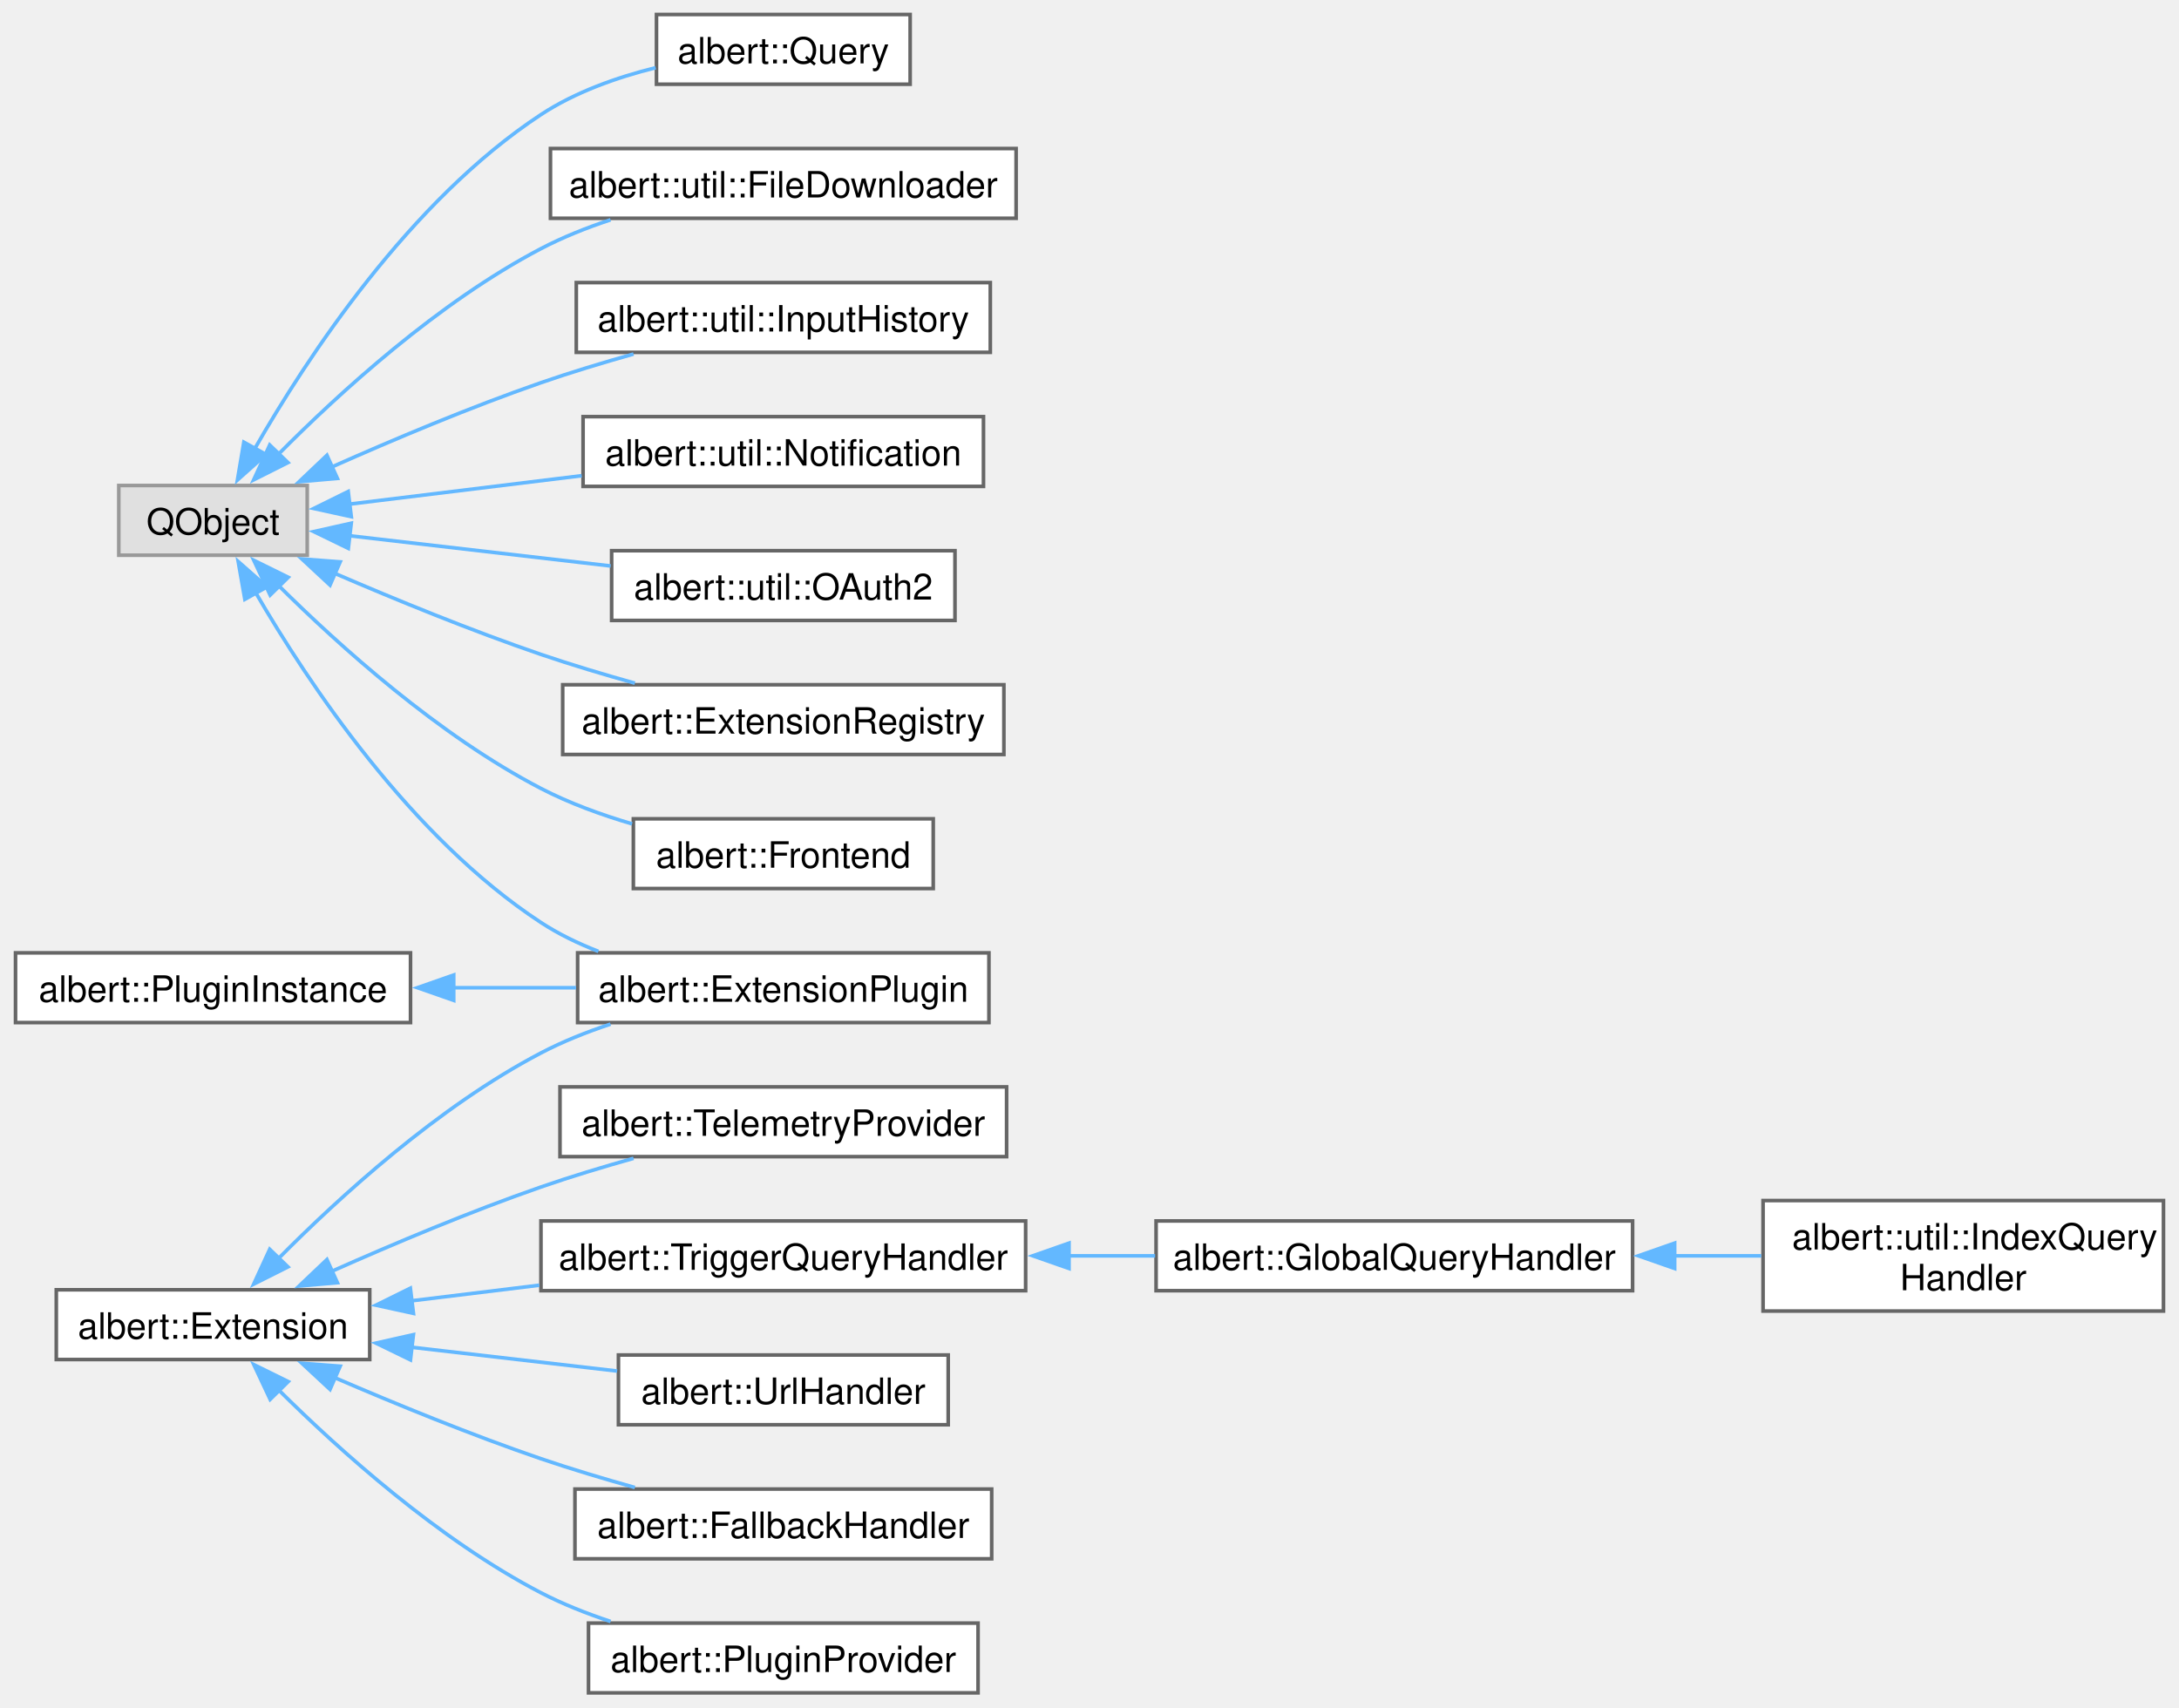
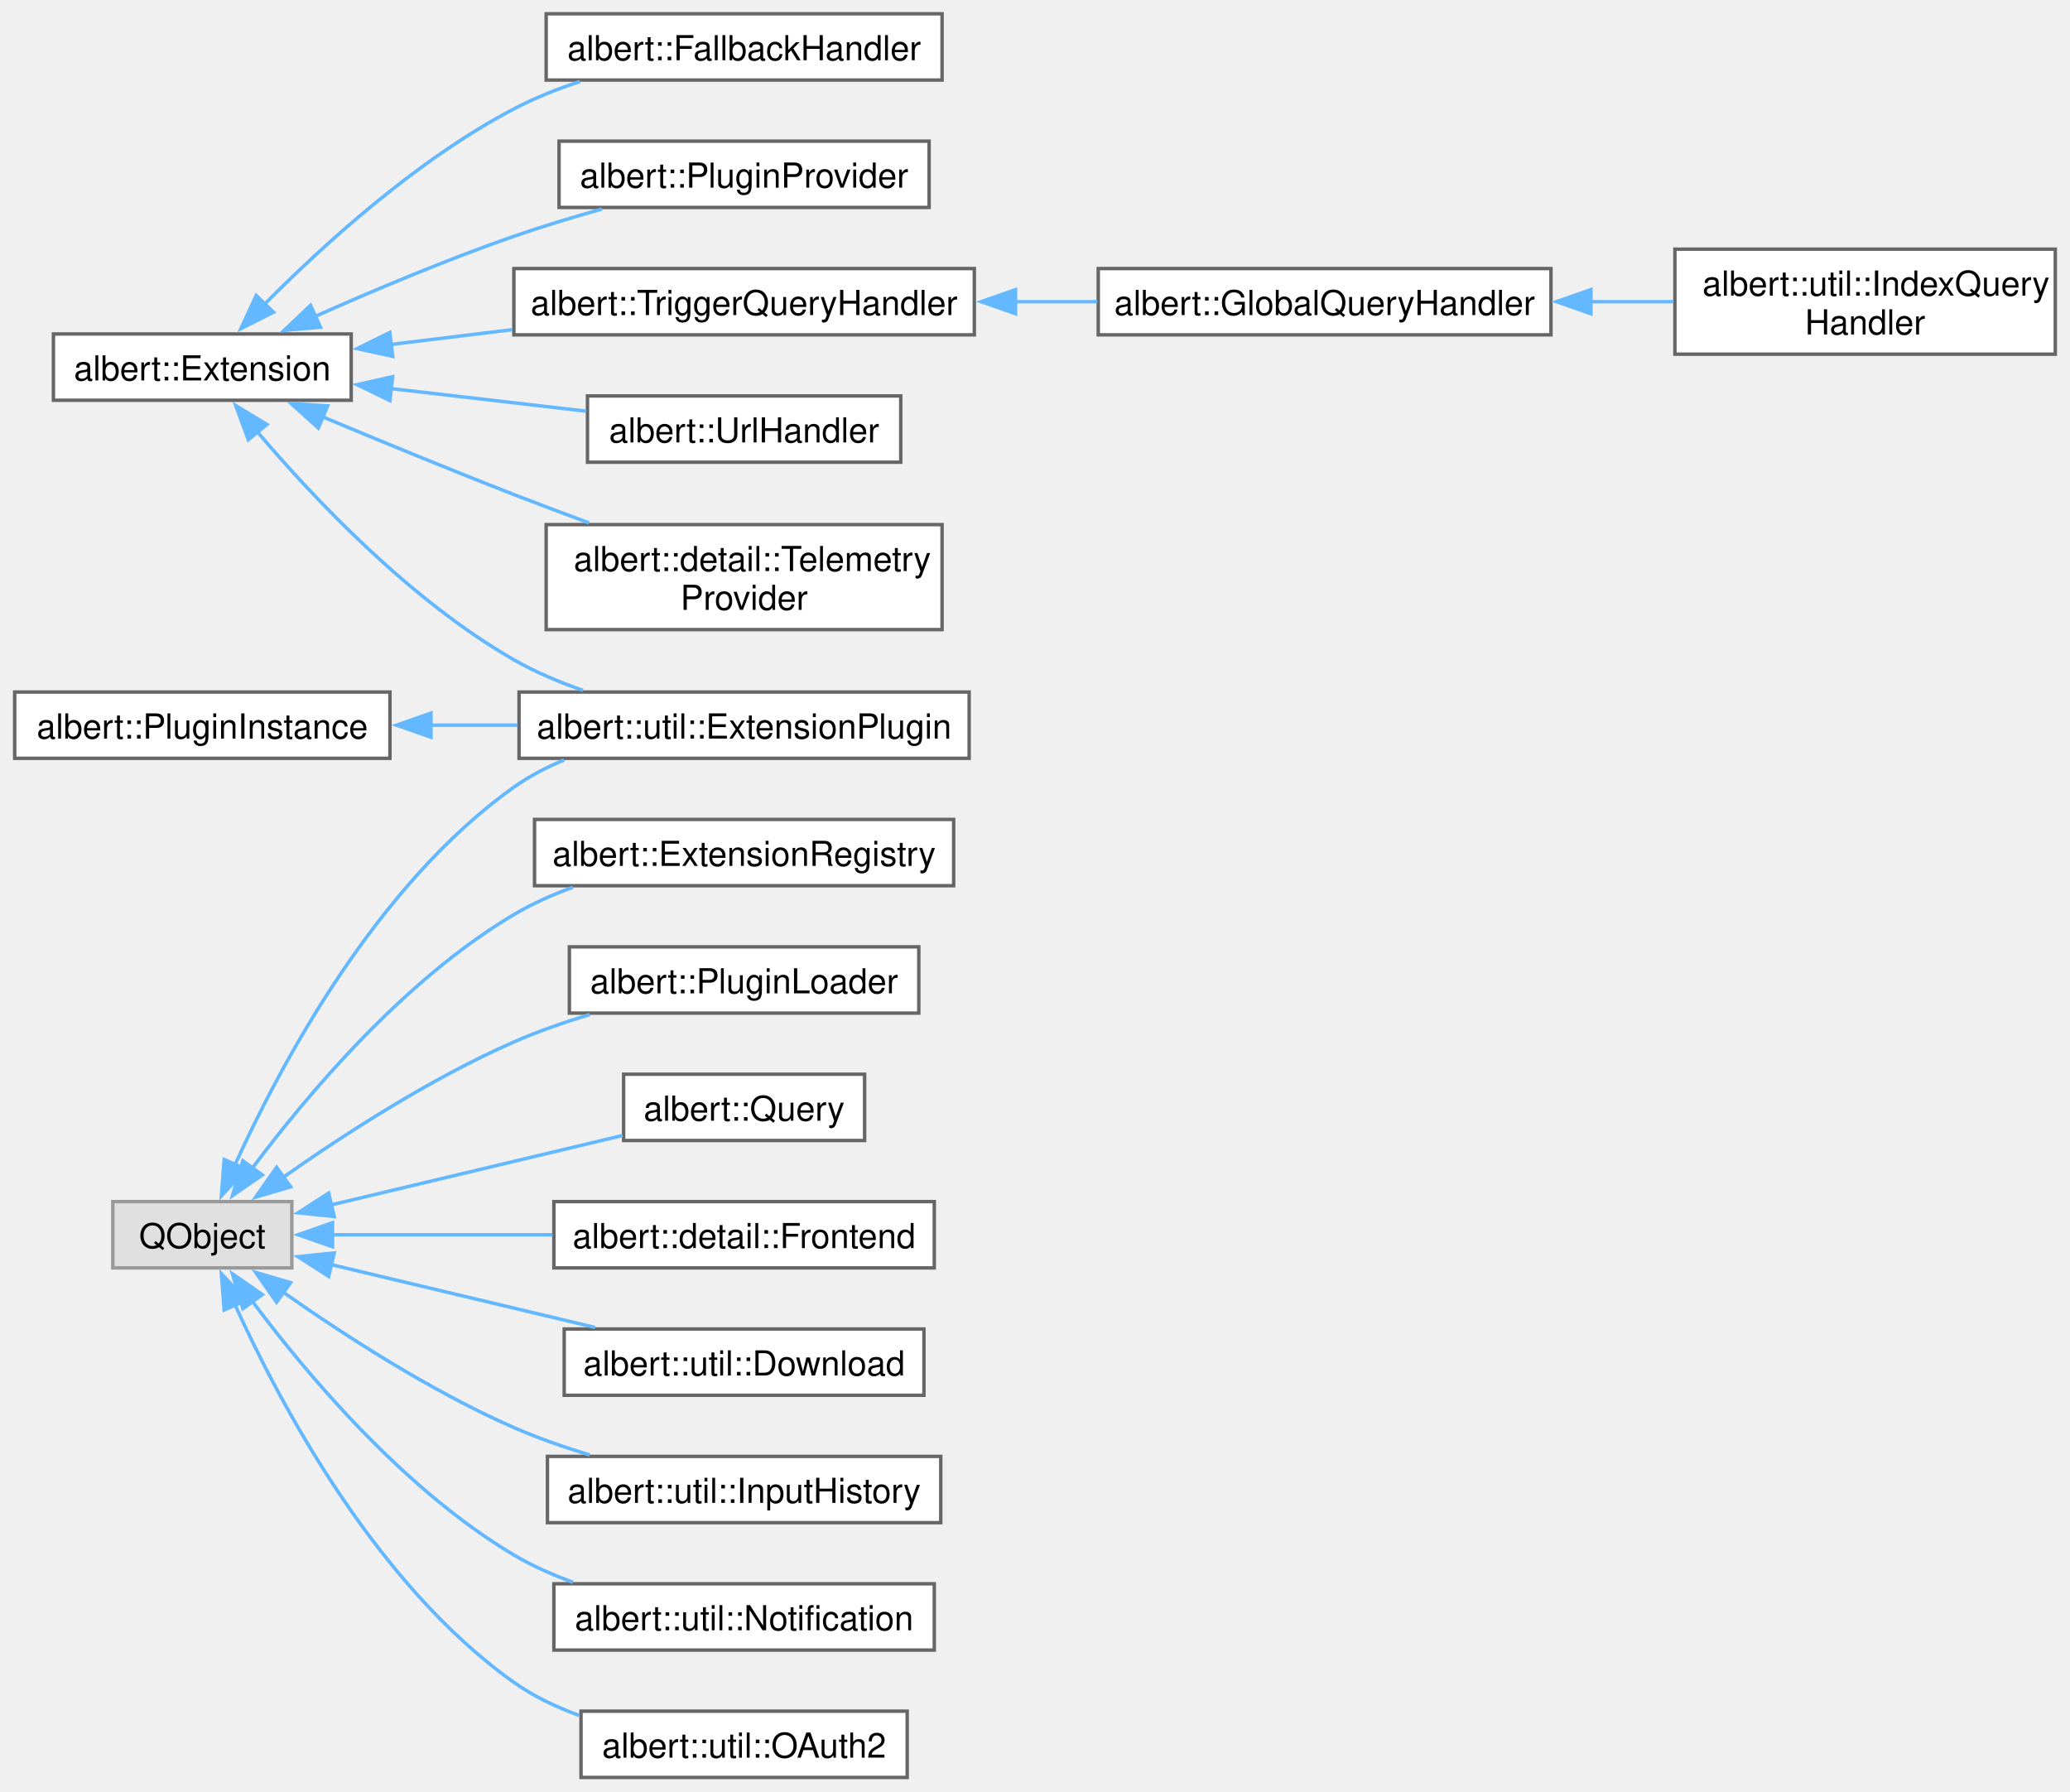
- <svg xmlns="http://www.w3.org/2000/svg" xmlns:xlink="http://www.w3.org/1999/xlink" width="601pt" height="471pt" viewBox="0.00 0.00 600.75 471.25">
-   <g id="graph0" class="graph" transform="scale(1 1) rotate(0) translate(4 467.25)">
+ <svg xmlns="http://www.w3.org/2000/svg" xmlns:xlink="http://www.w3.org/1999/xlink" width="601pt" height="520pt" viewBox="0.00 0.00 600.75 520.25">
+   <g id="graph0" class="graph" transform="scale(1 1) rotate(0) translate(4 516.25)">
    <g id="Node000000" class="node">
      <g id="a_Node000000">
        <a xlink:href="classalbert_1_1Extension.html" target="_top" xlink:title="Abstract extension class.">
-           <polygon fill="white" stroke="#666666" points="97.75,-111.25 11.25,-111.25 11.25,-92 97.75,-92 97.75,-111.25" />
-           <text text-anchor="middle" x="54.5" y="-97.75" font-family="Helvetica,sans-Serif" font-size="10.00">albert::Extension</text>
+           <polygon fill="white" stroke="#666666" points="97.75,-419.25 11.25,-419.25 11.25,-400 97.75,-400 97.75,-419.25" />
+           <text text-anchor="middle" x="54.5" y="-405.75" font-family="Helvetica,sans-Serif" font-size="10.00">albert::Extension</text>
        </a>
      </g>
    </g>
    <g id="Node000001" class="node">
      <g id="a_Node000001">
-         <a xlink:href="classalbert_1_1ExtensionPlugin.html" target="_top" xlink:title="Convenience base class for extension plugins.">
-           <polygon fill="white" stroke="#666666" points="268.62,-204.25 155.12,-204.25 155.12,-185 268.62,-185 268.62,-204.25" />
-           <text text-anchor="middle" x="211.88" y="-190.75" font-family="Helvetica,sans-Serif" font-size="10.00">albert::ExtensionPlugin</text>
-         </a>
-       </g>
-     </g>
-     <g id="edge3_Node000000_Node000001" class="edge">
-       <g id="a_edge3_Node000000_Node000001">
-         <a xlink:title=" ">
-           <path fill="none" stroke="#63b8ff" d="M72.48,-119.8C89.34,-136.83 116.7,-161.82 145,-176.62 150.99,-179.76 157.57,-182.39 164.2,-184.58" />
-           <polygon fill="#63b8ff" stroke="#63b8ff" points="75.18,-117.57 65.72,-112.81 70.15,-122.43 75.18,-117.57" />
+         <a xlink:href="classalbert_1_1FallbackHandler.html" target="_top" xlink:title="Abstract fallback provider.">
+           <polygon fill="white" stroke="#666666" points="269.38,-512.25 154.38,-512.25 154.38,-493 269.38,-493 269.38,-512.25" />
+           <text text-anchor="middle" x="211.88" y="-498.75" font-family="Helvetica,sans-Serif" font-size="10.00">albert::FallbackHandler</text>
+         </a>
+       </g>
+     </g>
+     <g id="edge1_Node000000_Node000001" class="edge">
+       <g id="a_edge1_Node000000_Node000001">
+         <a xlink:title=" ">
+           <path fill="none" stroke="#63b8ff" d="M72.48,-427.8C89.34,-444.83 116.7,-469.82 145,-484.62 150.99,-487.76 157.57,-490.39 164.2,-492.58" />
+           <polygon fill="#63b8ff" stroke="#63b8ff" points="75.18,-425.57 65.72,-420.81 70.15,-430.43 75.18,-425.57" />
+         </a>
+       </g>
+     </g>
+     <g id="Node000002" class="node">
+       <g id="a_Node000002">
+         <a xlink:href="classalbert_1_1PluginProvider.html" target="_top" xlink:title="Plugin provider interface class.">
+           <polygon fill="white" stroke="#666666" points="265.62,-475.25 158.12,-475.25 158.12,-456 265.62,-456 265.62,-475.25" />
+           <text text-anchor="middle" x="211.88" y="-461.75" font-family="Helvetica,sans-Serif" font-size="10.00">albert::PluginProvider</text>
+         </a>
+       </g>
+     </g>
+     <g id="edge2_Node000000_Node000002" class="edge">
+       <g id="a_edge2_Node000000_Node000002">
+         <a xlink:title=" ">
+           <path fill="none" stroke="#63b8ff" d="M87.31,-424.37C104.23,-431.89 125.51,-440.86 145,-447.62 153.18,-450.46 162.05,-453.15 170.55,-455.53" />
+           <polygon fill="#63b8ff" stroke="#63b8ff" points="88.82,-421.21 78.26,-420.29 85.94,-427.59 88.82,-421.21" />
+         </a>
+       </g>
+     </g>
+     <g id="Node000003" class="node">
+       <g id="a_Node000003">
+         <a xlink:href="classalbert_1_1TriggerQueryHandler.html" target="_top" xlink:title="Abstract trigger query handler.">
+           <polygon fill="white" stroke="#666666" points="278.75,-438.25 145,-438.25 145,-419 278.75,-419 278.75,-438.25" />
+           <text text-anchor="middle" x="211.88" y="-424.75" font-family="Helvetica,sans-Serif" font-size="10.00">albert::TriggerQueryHandler</text>
+         </a>
+       </g>
+     </g>
+     <g id="edge3_Node000000_Node000003" class="edge">
+       <g id="a_edge3_Node000000_Node000003">
+         <a xlink:title=" ">
+           <path fill="none" stroke="#63b8ff" d="M109.08,-416.18C120.5,-417.57 132.7,-419.06 144.53,-420.51" />
+           <polygon fill="#63b8ff" stroke="#63b8ff" points="109.81,-412.74 99.46,-415 108.96,-419.69 109.81,-412.74" />
+         </a>
+       </g>
+     </g>
+     <g id="Node000006" class="node">
+       <g id="a_Node000006">
+         <a xlink:href="classalbert_1_1UrlHandler.html" target="_top" xlink:title="Albert scheme URL handler interface.">
+           <polygon fill="white" stroke="#666666" points="257.38,-401.25 166.38,-401.25 166.38,-382 257.38,-382 257.38,-401.25" />
+           <text text-anchor="middle" x="211.88" y="-387.75" font-family="Helvetica,sans-Serif" font-size="10.00">albert::UrlHandler</text>
+         </a>
+       </g>
+     </g>
+     <g id="edge6_Node000000_Node000006" class="edge">
+       <g id="a_edge6_Node000000_Node000006">
+         <a xlink:title=" ">
+           <path fill="none" stroke="#63b8ff" d="M109.19,-403.4C127.72,-401.26 148.28,-398.88 166.03,-396.82" />
+           <polygon fill="#63b8ff" stroke="#63b8ff" points="108.99,-399.9 99.46,-404.53 109.8,-406.86 108.99,-399.9" />
+         </a>
+       </g>
+     </g>
+     <g id="Node000007" class="node">
+       <g id="a_Node000007">
+         <a xlink:href="classalbert_1_1detail_1_1TelemetryProvider.html" target="_top" xlink:title=" ">
+           <polygon fill="white" stroke="#666666" points="269.38,-363.88 154.38,-363.88 154.38,-333.38 269.38,-333.38 269.38,-363.88" />
+           <text text-anchor="start" x="162.38" y="-350.38" font-family="Helvetica,sans-Serif" font-size="10.00">albert::detail::Telemetry</text>
+           <text text-anchor="middle" x="211.88" y="-339.12" font-family="Helvetica,sans-Serif" font-size="10.00">Provider</text>
+         </a>
+       </g>
+     </g>
+     <g id="edge7_Node000000_Node000007" class="edge">
+       <g id="a_edge7_Node000000_Node000007">
+         <a xlink:title=" ">
+           <path fill="none" stroke="#63b8ff" d="M89.31,-395.25C106,-388.25 126.49,-379.82 145,-372.62 152.03,-369.89 159.52,-367.07 166.84,-364.37" />
+           <polygon fill="#63b8ff" stroke="#63b8ff" points="88.2,-391.92 80.34,-399.02 90.91,-398.37 88.2,-391.92" />
+         </a>
+       </g>
+     </g>
+     <g id="Node000008" class="node">
+       <g id="a_Node000008">
+         <a xlink:href="classalbert_1_1util_1_1ExtensionPlugin.html" target="_top" xlink:title="Convenience base class for extension plugins.">
+           <polygon fill="white" stroke="#666666" points="277.25,-315.25 146.5,-315.25 146.5,-296 277.25,-296 277.25,-315.25" />
+           <text text-anchor="middle" x="211.88" y="-301.75" font-family="Helvetica,sans-Serif" font-size="10.00">albert::util::ExtensionPlugin</text>
+         </a>
+       </g>
+     </g>
+     <g id="edge8_Node000000_Node000008" class="edge">
+       <g id="a_edge8_Node000000_Node000008">
+         <a xlink:title=" ">
+           <path fill="none" stroke="#63b8ff" d="M70.49,-390.83C86.85,-371.53 114.78,-341.94 145,-324.62 151.2,-321.08 158.11,-318.15 165.06,-315.74" />
+           <polygon fill="#63b8ff" stroke="#63b8ff" points="67.86,-388.52 64.2,-398.46 73.26,-392.97 67.86,-388.52" />
+         </a>
+       </g>
+     </g>
+     <g id="Node000004" class="node">
+       <g id="a_Node000004">
+         <a xlink:href="classalbert_1_1GlobalQueryHandler.html" target="_top" xlink:title="Abstract global query handler.">
+           <polygon fill="white" stroke="#666666" points="446.25,-438.25 314.75,-438.25 314.75,-419 446.25,-419 446.25,-438.25" />
+           <text text-anchor="middle" x="380.5" y="-424.75" font-family="Helvetica,sans-Serif" font-size="10.00">albert::GlobalQueryHandler</text>
+         </a>
+       </g>
+     </g>
+     <g id="edge4_Node000003_Node000004" class="edge">
+       <g id="a_edge4_Node000003_Node000004">
+         <a xlink:title=" ">
+           <path fill="none" stroke="#63b8ff" d="M290.48,-428.62C298.51,-428.62 306.61,-428.62 314.48,-428.62" />
+           <polygon fill="#63b8ff" stroke="#63b8ff" points="290.72,-425.13 280.72,-428.63 290.72,-432.13 290.72,-425.13" />
+         </a>
+       </g>
+     </g>
+     <g id="Node000005" class="node">
+       <g id="a_Node000005">
+         <a xlink:href="classalbert_1_1util_1_1IndexQueryHandler.html" target="_top" xlink:title="Index query handler class.">
+           <polygon fill="white" stroke="#666666" points="592.75,-443.88 482.25,-443.88 482.25,-413.38 592.75,-413.38 592.75,-443.88" />
+           <text text-anchor="start" x="490.25" y="-430.38" font-family="Helvetica,sans-Serif" font-size="10.00">albert::util::IndexQuery</text>
+           <text text-anchor="middle" x="537.5" y="-419.12" font-family="Helvetica,sans-Serif" font-size="10.00">Handler</text>
+         </a>
+       </g>
+     </g>
+     <g id="edge5_Node000004_Node000005" class="edge">
+       <g id="a_edge5_Node000004_Node000005">
+         <a xlink:title=" ">
+           <path fill="none" stroke="#63b8ff" d="M457.74,-428.62C465.84,-428.62 473.97,-428.62 481.75,-428.62" />
+           <polygon fill="#63b8ff" stroke="#63b8ff" points="457.85,-425.13 447.85,-428.63 457.85,-432.13 457.85,-425.13" />
+         </a>
+       </g>
+     </g>
+     <g id="Node000009" class="node">
+       <g id="a_Node000009">
+         <a xlink:href="classalbert_1_1PluginInstance.html" target="_top" xlink:title="Abstract plugin instance class.">
+           <polygon fill="white" stroke="#666666" points="109,-315.25 0,-315.25 0,-296 109,-296 109,-315.25" />
+           <text text-anchor="middle" x="54.5" y="-301.75" font-family="Helvetica,sans-Serif" font-size="10.00">albert::PluginInstance</text>
+         </a>
+       </g>
+     </g>
+     <g id="edge9_Node000009_Node000008" class="edge">
+       <g id="a_edge9_Node000009_Node000008">
+         <a xlink:title=" ">
+           <path fill="none" stroke="#63b8ff" d="M120.7,-305.62C129.1,-305.62 137.7,-305.62 146.1,-305.62" />
+           <polygon fill="#63b8ff" stroke="#63b8ff" points="120.92,-302.13 110.92,-305.63 120.92,-309.13 120.92,-302.13" />
+         </a>
+       </g>
+     </g>
+     <g id="Node000010" class="node">
+       <g id="a_Node000010">
+         <a xlink:title=" ">
+           <polygon fill="#e0e0e0" stroke="#999999" points="80.5,-167.25 28.5,-167.25 28.5,-148 80.5,-148 80.5,-167.25" />
+           <text text-anchor="middle" x="54.5" y="-153.75" font-family="Helvetica,sans-Serif" font-size="10.00">QObject</text>
+         </a>
+       </g>
+     </g>
+     <g id="edge15_Node000010_Node000008" class="edge">
+       <g id="a_edge15_Node000010_Node000008">
+         <a xlink:title=" ">
+           <path fill="none" stroke="#63b8ff" d="M64,-177.98C77.09,-206.82 104.94,-259.19 145,-287.62 149.45,-290.78 154.42,-293.39 159.59,-295.53" />
+           <polygon fill="#63b8ff" stroke="#63b8ff" points="67.25,-176.68 60.04,-168.92 60.84,-179.48 67.25,-176.68" />
        </a>
      </g>
    </g>
    <g id="Node000011" class="node">
      <g id="a_Node000011">
-         <a xlink:href="classalbert_1_1FallbackHandler.html" target="_top" xlink:title="Abstract fallback provider.">
-           <polygon fill="white" stroke="#666666" points="269.38,-56.25 154.38,-56.25 154.38,-37 269.38,-37 269.38,-56.25" />
-           <text text-anchor="middle" x="211.88" y="-42.75" font-family="Helvetica,sans-Serif" font-size="10.00">albert::FallbackHandler</text>
-         </a>
-       </g>
-     </g>
-     <g id="edge4_Node000000_Node000011" class="edge">
-       <g id="a_edge4_Node000000_Node000011">
-         <a xlink:title=" ">
-           <path fill="none" stroke="#63b8ff" d="M88.03,-87.02C104.85,-79.77 125.81,-71.18 145,-64.62 153.3,-61.79 162.31,-59.09 170.92,-56.68" />
-           <polygon fill="#63b8ff" stroke="#63b8ff" points="86.79,-83.75 79.03,-90.96 89.59,-90.16 86.79,-83.75" />
-         </a>
-       </g>
-     </g>
-     <g id="Node000012" class="node">
-       <g id="a_Node000012">
-         <a xlink:href="classalbert_1_1PluginProvider.html" target="_top" xlink:title="Plugin provider interface class.">
-           <polygon fill="white" stroke="#666666" points="265.62,-19.25 158.12,-19.25 158.12,0 265.62,0 265.62,-19.25" />
-           <text text-anchor="middle" x="211.88" y="-5.75" font-family="Helvetica,sans-Serif" font-size="10.00">albert::PluginProvider</text>
-         </a>
-       </g>
-     </g>
-     <g id="edge5_Node000000_Node000012" class="edge">
-       <g id="a_edge5_Node000000_Node000012">
-         <a xlink:title=" ">
-           <path fill="none" stroke="#63b8ff" d="M72.52,-83.7C89.42,-66.91 116.81,-42.26 145,-27.62 151,-24.51 157.59,-21.89 164.22,-19.7" />
-           <polygon fill="#63b8ff" stroke="#63b8ff" points="70.27,-81 65.76,-90.59 75.26,-85.91 70.27,-81" />
-         </a>
-       </g>
-     </g>
-     <g id="Node000013" class="node">
-       <g id="a_Node000013">
-         <a xlink:href="classalbert_1_1TelemetryProvider.html" target="_top" xlink:title=" ">
-           <polygon fill="white" stroke="#666666" points="273.5,-167.25 150.25,-167.25 150.25,-148 273.5,-148 273.5,-167.25" />
-           <text text-anchor="middle" x="211.88" y="-153.75" font-family="Helvetica,sans-Serif" font-size="10.00">albert::TelemetryProvider</text>
-         </a>
-       </g>
-     </g>
-     <g id="edge6_Node000000_Node000013" class="edge">
-       <g id="a_edge6_Node000000_Node000013">
-         <a xlink:title=" ">
-           <path fill="none" stroke="#63b8ff" d="M87.31,-116.37C104.23,-123.89 125.51,-132.86 145,-139.62 153.18,-142.46 162.05,-145.15 170.55,-147.53" />
-           <polygon fill="#63b8ff" stroke="#63b8ff" points="88.82,-113.21 78.26,-112.29 85.94,-119.59 88.82,-113.21" />
-         </a>
-       </g>
-     </g>
-     <g id="Node000014" class="node">
-       <g id="a_Node000014">
-         <a xlink:href="classalbert_1_1TriggerQueryHandler.html" target="_top" xlink:title="Abstract trigger query handler.">
-           <polygon fill="white" stroke="#666666" points="278.75,-130.25 145,-130.25 145,-111 278.75,-111 278.75,-130.25" />
-           <text text-anchor="middle" x="211.88" y="-116.75" font-family="Helvetica,sans-Serif" font-size="10.00">albert::TriggerQueryHandler</text>
-         </a>
-       </g>
-     </g>
-     <g id="edge7_Node000000_Node000014" class="edge">
-       <g id="a_edge7_Node000000_Node000014">
-         <a xlink:title=" ">
-           <path fill="none" stroke="#63b8ff" d="M109.08,-108.18C120.5,-109.57 132.7,-111.06 144.53,-112.51" />
-           <polygon fill="#63b8ff" stroke="#63b8ff" points="109.81,-104.74 99.46,-107 108.96,-111.69 109.81,-104.74" />
-         </a>
-       </g>
-     </g>
-     <g id="Node000017" class="node">
-       <g id="a_Node000017">
-         <a xlink:href="classalbert_1_1UrlHandler.html" target="_top" xlink:title="Albert scheme URL handler interface.">
-           <polygon fill="white" stroke="#666666" points="257.38,-93.25 166.38,-93.25 166.38,-74 257.38,-74 257.38,-93.25" />
-           <text text-anchor="middle" x="211.88" y="-79.75" font-family="Helvetica,sans-Serif" font-size="10.00">albert::UrlHandler</text>
-         </a>
-       </g>
-     </g>
-     <g id="edge10_Node000000_Node000017" class="edge">
-       <g id="a_edge10_Node000000_Node000017">
-         <a xlink:title=" ">
-           <path fill="none" stroke="#63b8ff" d="M109.19,-95.4C127.72,-93.26 148.28,-90.88 166.03,-88.82" />
-           <polygon fill="#63b8ff" stroke="#63b8ff" points="108.99,-91.9 99.46,-96.53 109.8,-98.86 108.99,-91.9" />
-         </a>
-       </g>
-     </g>
-     <g id="Node000015" class="node">
-       <g id="a_Node000015">
-         <a xlink:href="classalbert_1_1GlobalQueryHandler.html" target="_top" xlink:title="Abstract global query handler.">
-           <polygon fill="white" stroke="#666666" points="446.25,-130.25 314.75,-130.25 314.75,-111 446.25,-111 446.25,-130.25" />
-           <text text-anchor="middle" x="380.5" y="-116.75" font-family="Helvetica,sans-Serif" font-size="10.00">albert::GlobalQueryHandler</text>
-         </a>
-       </g>
-     </g>
-     <g id="edge8_Node000014_Node000015" class="edge">
-       <g id="a_edge8_Node000014_Node000015">
-         <a xlink:title=" ">
-           <path fill="none" stroke="#63b8ff" d="M290.48,-120.62C298.51,-120.62 306.61,-120.62 314.48,-120.62" />
-           <polygon fill="#63b8ff" stroke="#63b8ff" points="290.72,-117.13 280.72,-120.63 290.72,-124.13 290.72,-117.13" />
-         </a>
-       </g>
-     </g>
-     <g id="Node000016" class="node">
-       <g id="a_Node000016">
-         <a xlink:href="classalbert_1_1util_1_1IndexQueryHandler.html" target="_top" xlink:title="Index query handler class.">
-           <polygon fill="white" stroke="#666666" points="592.75,-135.88 482.25,-135.88 482.25,-105.38 592.75,-105.38 592.75,-135.88" />
-           <text text-anchor="start" x="490.25" y="-122.38" font-family="Helvetica,sans-Serif" font-size="10.00">albert::util::IndexQuery</text>
-           <text text-anchor="middle" x="537.5" y="-111.12" font-family="Helvetica,sans-Serif" font-size="10.00">Handler</text>
-         </a>
-       </g>
-     </g>
-     <g id="edge9_Node000015_Node000016" class="edge">
-       <g id="a_edge9_Node000015_Node000016">
-         <a xlink:title=" ">
-           <path fill="none" stroke="#63b8ff" d="M457.74,-120.62C465.84,-120.62 473.97,-120.62 481.75,-120.62" />
-           <polygon fill="#63b8ff" stroke="#63b8ff" points="457.85,-117.13 447.85,-120.63 457.85,-124.13 457.85,-117.13" />
-         </a>
-       </g>
-     </g>
-     <g id="Node000002" class="node">
-       <g id="a_Node000002">
-         <a xlink:href="classalbert_1_1PluginInstance.html" target="_top" xlink:title="Abstract plugin instance class.">
-           <polygon fill="white" stroke="#666666" points="109,-204.25 0,-204.25 0,-185 109,-185 109,-204.25" />
-           <text text-anchor="middle" x="54.5" y="-190.75" font-family="Helvetica,sans-Serif" font-size="10.00">albert::PluginInstance</text>
-         </a>
-       </g>
-     </g>
-     <g id="edge11_Node000002_Node000001" class="edge">
-       <g id="a_edge11_Node000002_Node000001">
-         <a xlink:title=" ">
-           <path fill="none" stroke="#63b8ff" d="M120.58,-194.62C131.92,-194.62 143.62,-194.62 154.69,-194.62" />
-           <polygon fill="#63b8ff" stroke="#63b8ff" points="120.92,-191.13 110.92,-194.63 120.92,-198.13 120.92,-191.13" />
-         </a>
-       </g>
-     </g>
-     <g id="Node000003" class="node">
-       <g id="a_Node000003">
-         <a xlink:title=" ">
-           <polygon fill="#e0e0e0" stroke="#999999" points="80.5,-333.25 28.5,-333.25 28.5,-314 80.5,-314 80.5,-333.25" />
-           <text text-anchor="middle" x="54.5" y="-319.75" font-family="Helvetica,sans-Serif" font-size="10.00">QObject</text>
-         </a>
-       </g>
-     </g>
-     <g id="edge12_Node000003_Node000001" class="edge">
-       <g id="a_edge12_Node000003_Node000001">
-         <a xlink:title=" ">
-           <path fill="none" stroke="#63b8ff" d="M66.24,-303.73C80.78,-278.69 109.09,-236.12 145,-212.62 149.86,-209.44 155.27,-206.82 160.85,-204.66" />
-           <polygon fill="#63b8ff" stroke="#63b8ff" points="63.29,-301.83 61.45,-312.26 69.4,-305.25 63.29,-301.83" />
-         </a>
-       </g>
-     </g>
-     <g id="Node000004" class="node">
-       <g id="a_Node000004">
        <a xlink:href="classalbert_1_1ExtensionRegistry.html" target="_top" xlink:title="The common extension pool.">
          <polygon fill="white" stroke="#666666" points="272.75,-278.25 151,-278.25 151,-259 272.75,-259 272.75,-278.25" />
          <text text-anchor="middle" x="211.88" y="-264.75" font-family="Helvetica,sans-Serif" font-size="10.00">albert::ExtensionRegistry</text>
        </a>
      </g>
    </g>
-     <g id="edge13_Node000003_Node000004" class="edge">
-       <g id="a_edge13_Node000003_Node000004">
-         <a xlink:title=" ">
-           <path fill="none" stroke="#63b8ff" d="M88.03,-309.02C104.85,-301.77 125.81,-293.18 145,-286.62 153.3,-283.79 162.31,-281.09 170.92,-278.68" />
-           <polygon fill="#63b8ff" stroke="#63b8ff" points="86.79,-305.75 79.03,-312.96 89.59,-312.16 86.79,-305.75" />
-         </a>
-       </g>
-     </g>
-     <g id="Node000005" class="node">
-       <g id="a_Node000005">
-         <a xlink:href="classalbert_1_1Frontend.html" target="_top" xlink:title="The interface for albert frontends.">
-           <polygon fill="white" stroke="#666666" points="253.25,-241.25 170.5,-241.25 170.5,-222 253.25,-222 253.25,-241.25" />
-           <text text-anchor="middle" x="211.88" y="-227.75" font-family="Helvetica,sans-Serif" font-size="10.00">albert::Frontend</text>
-         </a>
-       </g>
-     </g>
-     <g id="edge14_Node000003_Node000005" class="edge">
-       <g id="a_edge14_Node000003_Node000005">
-         <a xlink:title=" ">
-           <path fill="none" stroke="#63b8ff" d="M72.52,-305.7C89.42,-288.91 116.81,-264.26 145,-249.62 152.79,-245.58 161.58,-242.37 170.14,-239.85" />
-           <polygon fill="#63b8ff" stroke="#63b8ff" points="70.27,-303 65.76,-312.59 75.26,-307.91 70.27,-303" />
-         </a>
-       </g>
-     </g>
-     <g id="Node000006" class="node">
-       <g id="a_Node000006">
+     <g id="edge10_Node000010_Node000011" class="edge">
+       <g id="a_edge10_Node000010_Node000011">
+         <a xlink:title=" ">
+           <path fill="none" stroke="#63b8ff" d="M69.09,-177.04C84.92,-198.23 113.04,-231.66 145,-250.62 150.3,-253.77 156.17,-256.38 162.15,-258.55" />
+           <polygon fill="#63b8ff" stroke="#63b8ff" points="71.93,-175 63.23,-168.96 66.27,-179.11 71.93,-175" />
+         </a>
+       </g>
+     </g>
+     <g id="Node000012" class="node">
+       <g id="a_Node000012">
+         <a xlink:href="classalbert_1_1PluginLoader.html" target="_top" xlink:title="Asynchronous plugin loader turning a physical plugin into a logical PluginInstance.">
+           <polygon fill="white" stroke="#666666" points="262.62,-241.25 161.12,-241.25 161.12,-222 262.62,-222 262.62,-241.25" />
+           <text text-anchor="middle" x="211.88" y="-227.75" font-family="Helvetica,sans-Serif" font-size="10.00">albert::PluginLoader</text>
+         </a>
+       </g>
+     </g>
+     <g id="edge11_Node000010_Node000012" class="edge">
+       <g id="a_edge11_Node000010_Node000012">
+         <a xlink:title=" ">
+           <path fill="none" stroke="#63b8ff" d="M78.1,-174.38C95.6,-186.69 120.86,-203.05 145,-213.62 151.95,-216.67 159.54,-219.32 167.02,-221.58" />
+           <polygon fill="#63b8ff" stroke="#63b8ff" points="80.15,-171.54 69.99,-168.55 76.07,-177.23 80.15,-171.54" />
+         </a>
+       </g>
+     </g>
+     <g id="Node000013" class="node">
+       <g id="a_Node000013">
        <a xlink:href="classalbert_1_1Query.html" target="_top" xlink:title="Common query object.">
-           <polygon fill="white" stroke="#666666" points="246.88,-463.25 176.88,-463.25 176.88,-444 246.88,-444 246.88,-463.25" />
-           <text text-anchor="middle" x="211.88" y="-449.75" font-family="Helvetica,sans-Serif" font-size="10.00">albert::Query</text>
-         </a>
-       </g>
-     </g>
-     <g id="edge15_Node000003_Node000006" class="edge">
-       <g id="a_edge15_Node000003_Node000006">
-         <a xlink:title=" ">
-           <path fill="none" stroke="#63b8ff" d="M65.97,-343.32C80.4,-368.53 108.77,-411.8 145,-435.62 154.41,-441.81 165.91,-445.89 176.65,-448.56" />
-           <polygon fill="#63b8ff" stroke="#63b8ff" points="69.14,-341.81 61.24,-334.76 63.01,-345.2 69.14,-341.81" />
-         </a>
-       </g>
-     </g>
-     <g id="Node000007" class="node">
-       <g id="a_Node000007">
-         <a xlink:href="classalbert_1_1util_1_1FileDownloader.html" target="_top" xlink:title=" ">
-           <polygon fill="white" stroke="#666666" points="276.12,-426.25 147.62,-426.25 147.62,-407 276.12,-407 276.12,-426.25" />
-           <text text-anchor="middle" x="211.88" y="-412.75" font-family="Helvetica,sans-Serif" font-size="10.00">albert::util::FileDownloader</text>
-         </a>
-       </g>
-     </g>
-     <g id="edge16_Node000003_Node000007" class="edge">
-       <g id="a_edge16_Node000003_Node000007">
-         <a xlink:title=" ">
-           <path fill="none" stroke="#63b8ff" d="M72.48,-341.8C89.34,-358.83 116.7,-383.82 145,-398.62 150.99,-401.76 157.57,-404.39 164.2,-406.58" />
-           <polygon fill="#63b8ff" stroke="#63b8ff" points="75.18,-339.57 65.72,-334.81 70.15,-344.43 75.18,-339.57" />
-         </a>
-       </g>
-     </g>
-     <g id="Node000008" class="node">
-       <g id="a_Node000008">
+           <polygon fill="white" stroke="#666666" points="246.88,-204.25 176.88,-204.25 176.88,-185 246.88,-185 246.88,-204.25" />
+           <text text-anchor="middle" x="211.88" y="-190.75" font-family="Helvetica,sans-Serif" font-size="10.00">albert::Query</text>
+         </a>
+       </g>
+     </g>
+     <g id="edge12_Node000010_Node000013" class="edge">
+       <g id="a_edge12_Node000010_Node000013">
+         <a xlink:title=" ">
+           <path fill="none" stroke="#63b8ff" d="M91.91,-166.29C117.49,-172.39 151.48,-180.48 176.58,-186.46" />
+           <polygon fill="#63b8ff" stroke="#63b8ff" points="92.82,-162.91 82.28,-164 91.2,-169.72 92.82,-162.91" />
+         </a>
+       </g>
+     </g>
+     <g id="Node000014" class="node">
+       <g id="a_Node000014">
+         <a xlink:href="classalbert_1_1detail_1_1Frontend.html" target="_top" xlink:title="The interface for albert frontends.">
+           <polygon fill="white" stroke="#666666" points="267.12,-167.25 156.62,-167.25 156.62,-148 267.12,-148 267.12,-167.25" />
+           <text text-anchor="middle" x="211.88" y="-153.75" font-family="Helvetica,sans-Serif" font-size="10.00">albert::detail::Frontend</text>
+         </a>
+       </g>
+     </g>
+     <g id="edge13_Node000010_Node000014" class="edge">
+       <g id="a_edge13_Node000010_Node000014">
+         <a xlink:title=" ">
+           <path fill="none" stroke="#63b8ff" d="M92.32,-157.62C111.4,-157.62 135.09,-157.62 156.25,-157.62" />
+           <polygon fill="#63b8ff" stroke="#63b8ff" points="92.32,-154.13 82.32,-157.63 92.32,-161.13 92.32,-154.13" />
+         </a>
+       </g>
+     </g>
+     <g id="Node000015" class="node">
+       <g id="a_Node000015">
+         <a xlink:href="classalbert_1_1util_1_1Download.html" target="_top" xlink:title="Downloads a file from the given URL to the given path.">
+           <polygon fill="white" stroke="#666666" points="264.12,-130.25 159.62,-130.25 159.62,-111 264.12,-111 264.12,-130.25" />
+           <text text-anchor="middle" x="211.88" y="-116.75" font-family="Helvetica,sans-Serif" font-size="10.00">albert::util::Download</text>
+         </a>
+       </g>
+     </g>
+     <g id="edge14_Node000010_Node000015" class="edge">
+       <g id="a_edge14_Node000010_Node000015">
+         <a xlink:title=" ">
+           <path fill="none" stroke="#63b8ff" d="M91.8,-148.98C114.77,-143.51 144.54,-136.42 168.58,-130.7" />
+           <polygon fill="#63b8ff" stroke="#63b8ff" points="91.2,-145.53 82.28,-151.25 92.82,-152.34 91.2,-145.53" />
+         </a>
+       </g>
+     </g>
+     <g id="Node000016" class="node">
+       <g id="a_Node000016">
        <a xlink:href="classalbert_1_1util_1_1InputHistory.html" target="_top" xlink:title="Input history class.">
-           <polygon fill="white" stroke="#666666" points="269,-389.25 154.75,-389.25 154.75,-370 269,-370 269,-389.25" />
-           <text text-anchor="middle" x="211.88" y="-375.75" font-family="Helvetica,sans-Serif" font-size="10.00">albert::util::InputHistory</text>
-         </a>
-       </g>
-     </g>
-     <g id="edge17_Node000003_Node000008" class="edge">
-       <g id="a_edge17_Node000003_Node000008">
-         <a xlink:title=" ">
-           <path fill="none" stroke="#63b8ff" d="M87.31,-338.37C104.23,-345.89 125.51,-354.86 145,-361.62 153.18,-364.46 162.05,-367.15 170.55,-369.53" />
-           <polygon fill="#63b8ff" stroke="#63b8ff" points="88.82,-335.21 78.26,-334.29 85.94,-341.59 88.82,-335.21" />
-         </a>
-       </g>
-     </g>
-     <g id="Node000009" class="node">
-       <g id="a_Node000009">
+           <polygon fill="white" stroke="#666666" points="269,-93.25 154.75,-93.25 154.75,-74 269,-74 269,-93.25" />
+           <text text-anchor="middle" x="211.88" y="-79.75" font-family="Helvetica,sans-Serif" font-size="10.00">albert::util::InputHistory</text>
+         </a>
+       </g>
+     </g>
+     <g id="edge16_Node000010_Node000016" class="edge">
+       <g id="a_edge16_Node000010_Node000016">
+         <a xlink:title=" ">
+           <path fill="none" stroke="#63b8ff" d="M78.1,-140.87C95.6,-128.56 120.86,-112.2 145,-101.62 151.95,-98.58 159.54,-95.93 167.02,-93.67" />
+           <polygon fill="#63b8ff" stroke="#63b8ff" points="76.07,-138.02 69.99,-146.7 80.15,-143.71 76.07,-138.02" />
+         </a>
+       </g>
+     </g>
+     <g id="Node000017" class="node">
+       <g id="a_Node000017">
        <a xlink:href="classalbert_1_1util_1_1Notification.html" target="_top" xlink:title="The notification class.">
-           <polygon fill="white" stroke="#666666" points="267.12,-352.25 156.62,-352.25 156.62,-333 267.12,-333 267.12,-352.25" />
-           <text text-anchor="middle" x="211.88" y="-338.75" font-family="Helvetica,sans-Serif" font-size="10.00">albert::util::Notification</text>
-         </a>
-       </g>
-     </g>
-     <g id="edge18_Node000003_Node000009" class="edge">
-       <g id="a_edge18_Node000003_Node000009">
-         <a xlink:title=" ">
-           <path fill="none" stroke="#63b8ff" d="M92.05,-328.09C111.18,-330.43 134.98,-333.34 156.25,-335.95" />
-           <polygon fill="#63b8ff" stroke="#63b8ff" points="92.66,-324.64 82.31,-326.9 91.81,-331.59 92.66,-324.64" />
-         </a>
-       </g>
-     </g>
-     <g id="Node000010" class="node">
-       <g id="a_Node000010">
+           <polygon fill="white" stroke="#666666" points="267.12,-56.25 156.62,-56.25 156.62,-37 267.12,-37 267.12,-56.25" />
+           <text text-anchor="middle" x="211.88" y="-42.75" font-family="Helvetica,sans-Serif" font-size="10.00">albert::util::Notification</text>
+         </a>
+       </g>
+     </g>
+     <g id="edge17_Node000010_Node000017" class="edge">
+       <g id="a_edge17_Node000010_Node000017">
+         <a xlink:title=" ">
+           <path fill="none" stroke="#63b8ff" d="M69.09,-138.21C84.92,-117.02 113.04,-83.59 145,-64.62 150.3,-61.48 156.17,-58.87 162.15,-56.7" />
+           <polygon fill="#63b8ff" stroke="#63b8ff" points="66.27,-136.14 63.23,-146.29 71.93,-140.25 66.27,-136.14" />
+         </a>
+       </g>
+     </g>
+     <g id="Node000018" class="node">
+       <g id="a_Node000018">
        <a xlink:href="classalbert_1_1util_1_1OAuth2.html" target="_top" xlink:title="Provides OAuth2 authentication with support for the Authorization Code Flow with PKCE and refresh tok...">
-           <polygon fill="white" stroke="#666666" points="259.25,-315.25 164.5,-315.25 164.5,-296 259.25,-296 259.25,-315.25" />
-           <text text-anchor="middle" x="211.88" y="-301.75" font-family="Helvetica,sans-Serif" font-size="10.00">albert::util::OAuth2</text>
-         </a>
-       </g>
-     </g>
-     <g id="edge19_Node000003_Node000010" class="edge">
-       <g id="a_edge19_Node000003_Node000010">
-         <a xlink:title=" ">
-           <path fill="none" stroke="#63b8ff" d="M92.11,-319.38C113.67,-316.89 141.15,-313.7 164.24,-311.03" />
-           <polygon fill="#63b8ff" stroke="#63b8ff" points="91.84,-315.89 82.31,-320.52 92.65,-322.84 91.84,-315.89" />
+           <polygon fill="white" stroke="#666666" points="259.25,-19.25 164.5,-19.25 164.5,0 259.25,0 259.25,-19.25" />
+           <text text-anchor="middle" x="211.88" y="-5.75" font-family="Helvetica,sans-Serif" font-size="10.00">albert::util::OAuth2</text>
+         </a>
+       </g>
+     </g>
+     <g id="edge18_Node000010_Node000018" class="edge">
+       <g id="a_edge18_Node000010_Node000018">
+         <a xlink:title=" ">
+           <path fill="none" stroke="#63b8ff" d="M64,-137.27C77.09,-108.43 104.94,-56.06 145,-27.62 150.7,-23.58 157.28,-20.44 164.02,-18" />
+           <polygon fill="#63b8ff" stroke="#63b8ff" points="60.84,-135.77 60.04,-146.33 67.25,-138.57 60.84,-135.77" />
        </a>
      </g>
    </g>
  </g>
</svg>
